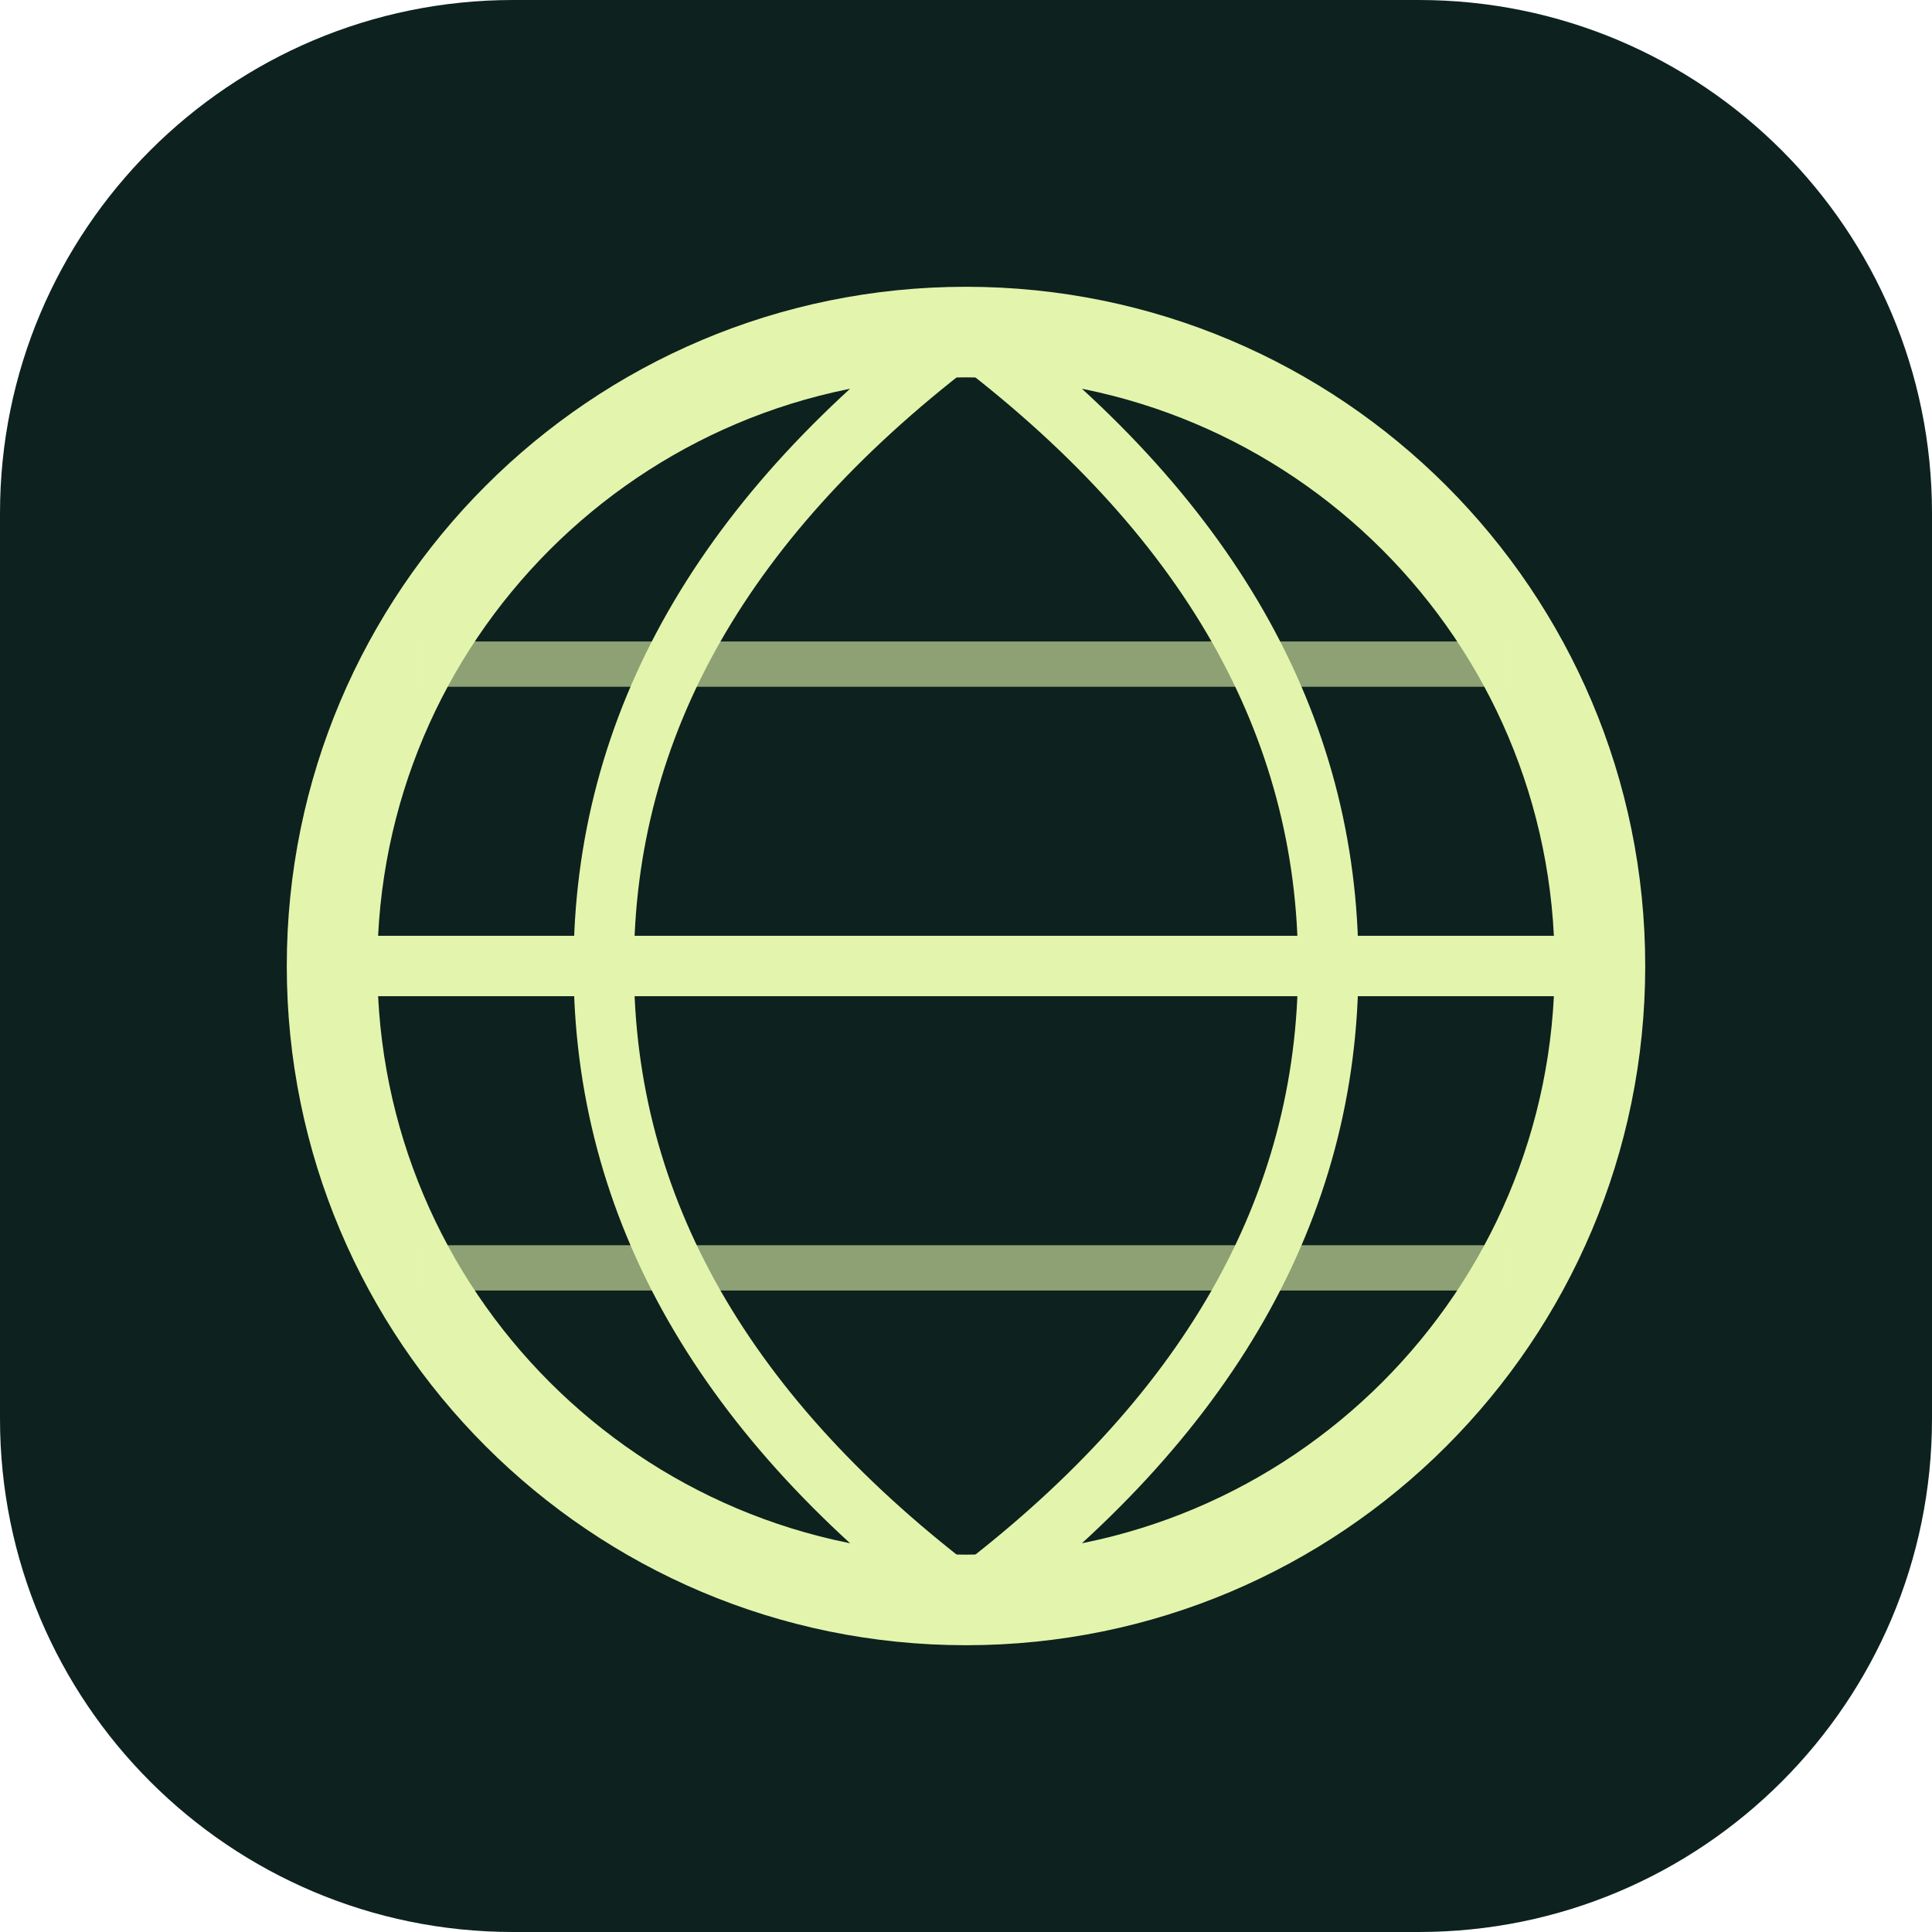
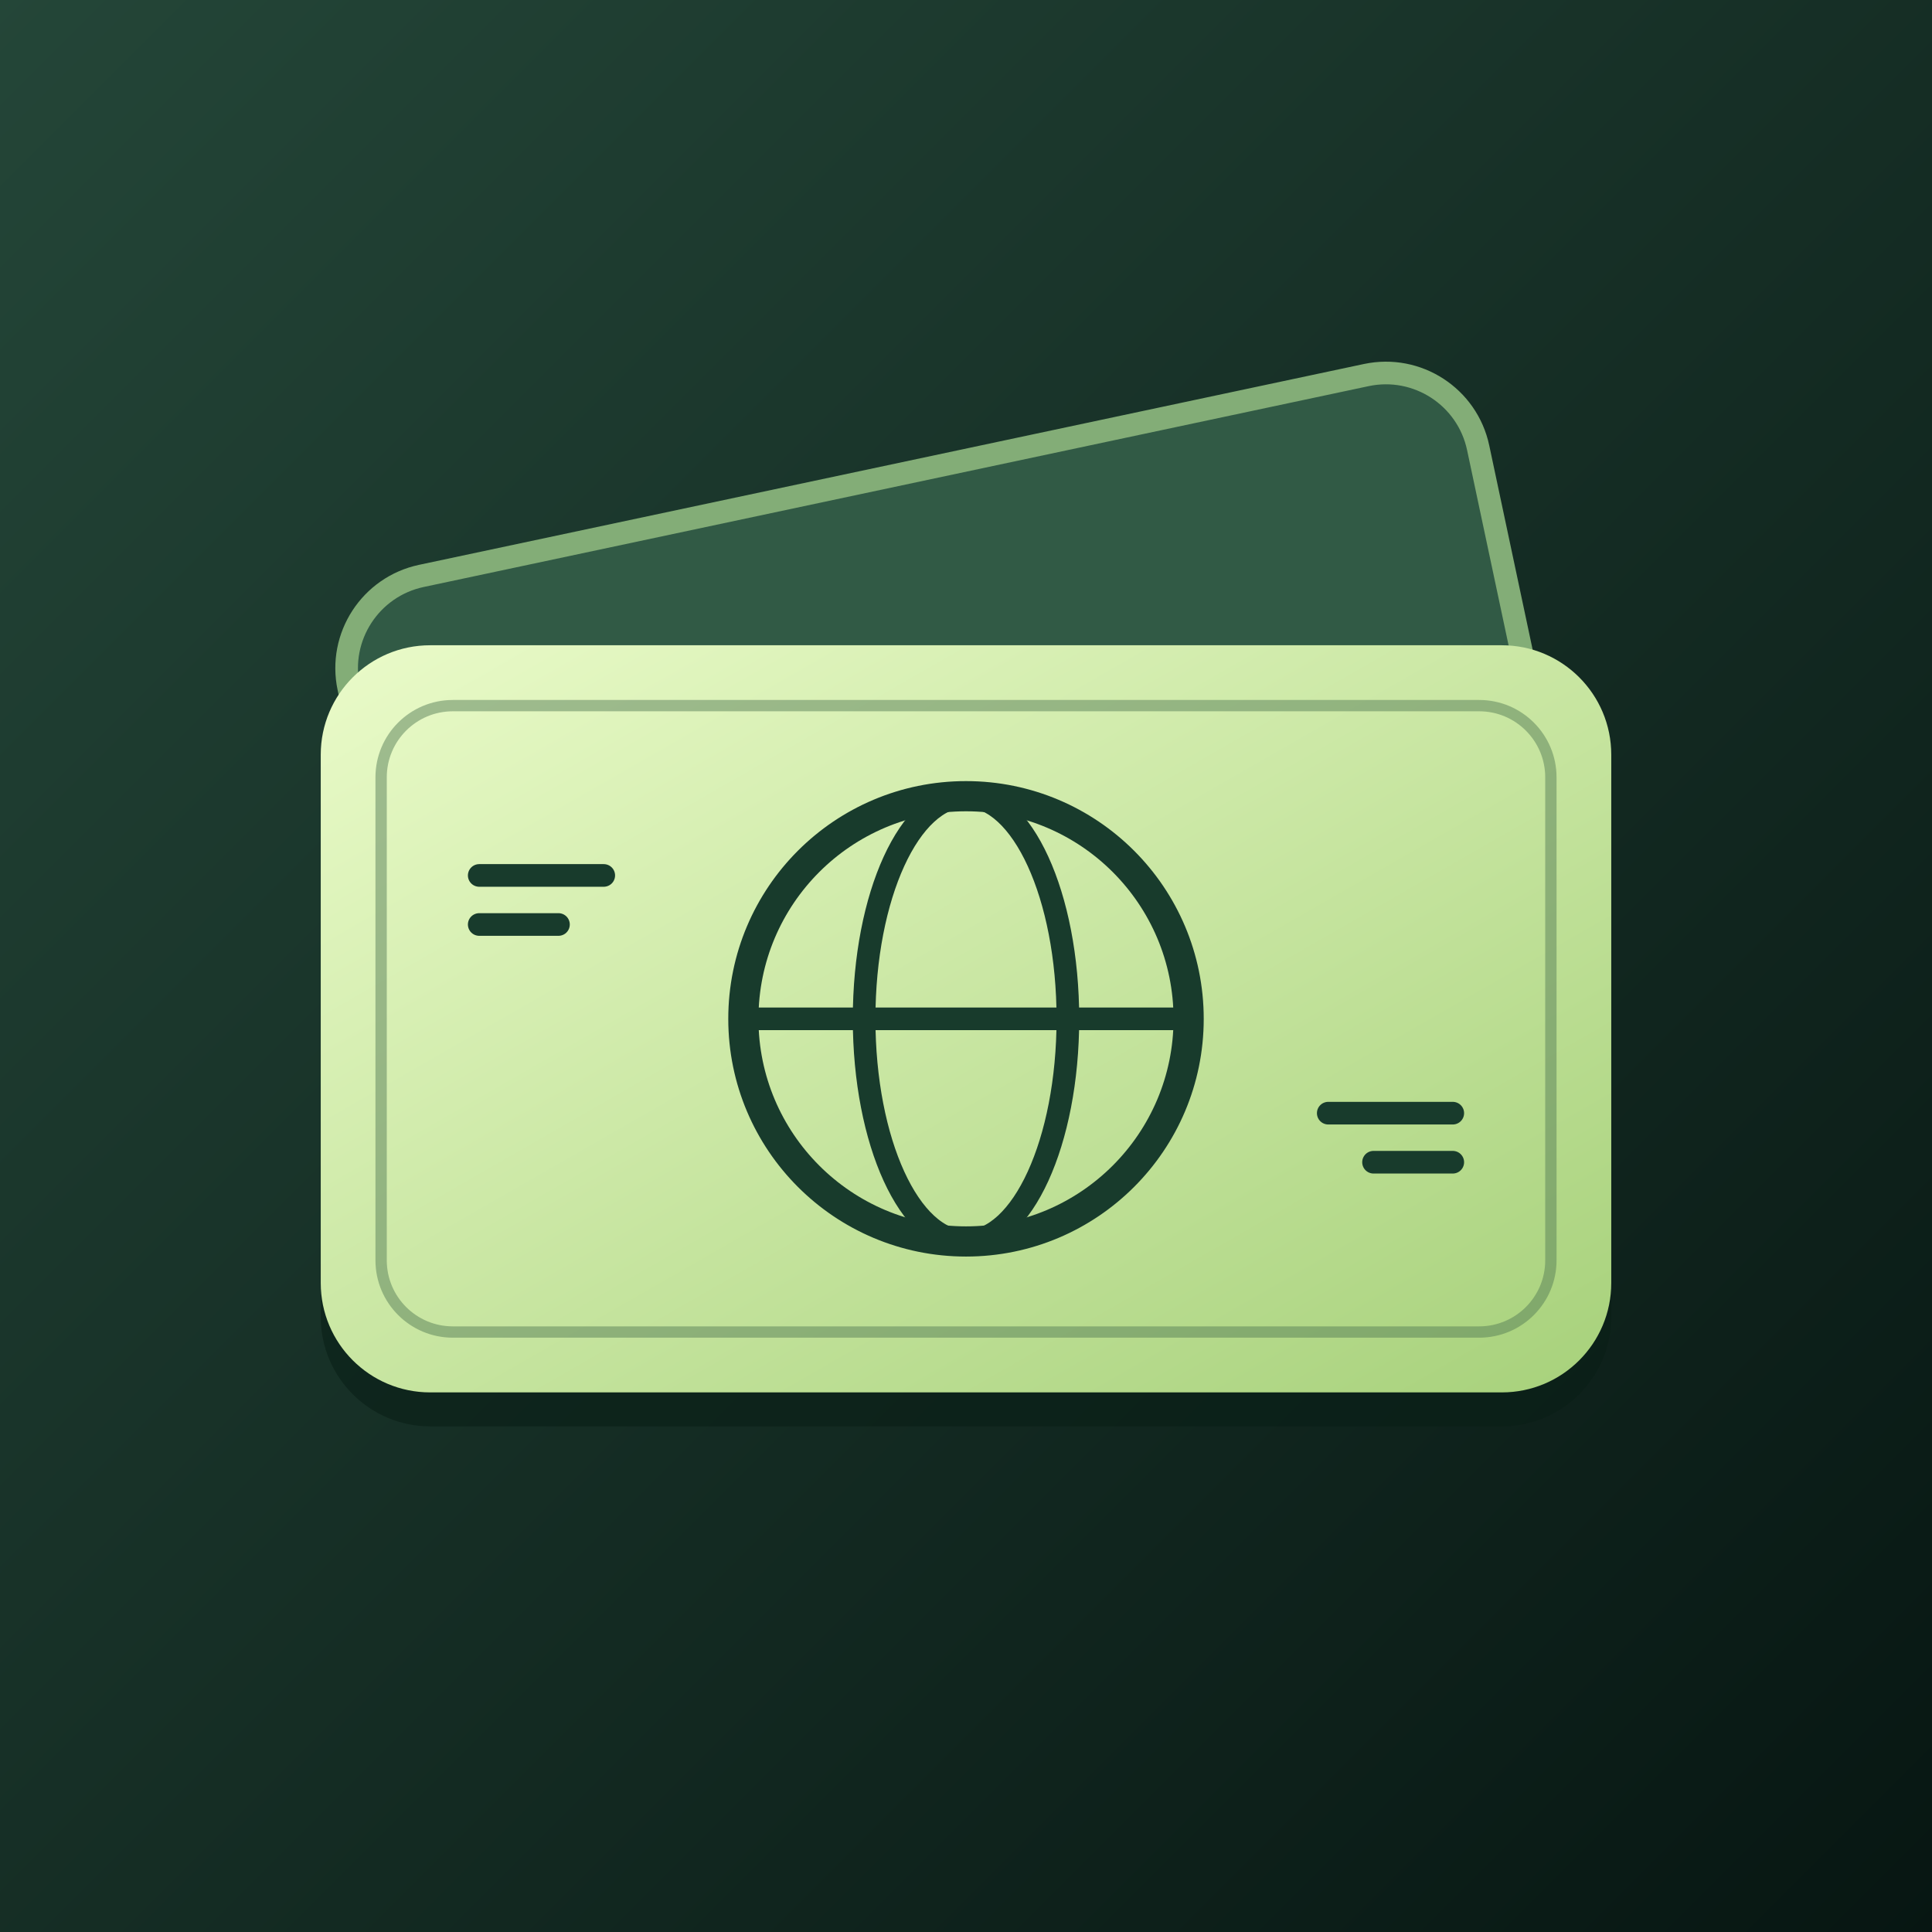
- <svg xmlns="http://www.w3.org/2000/svg" viewBox="0 0 64 64">
-   <rect width="64" height="64" rx="17" fill="#0d221e" />
-   <circle cx="32" cy="32" r="21" fill="none" stroke="#e3f5ad" stroke-width="3" />
-   <path d="M10 32h44M32 11c-8 6-12 13-12 21s4 15 12 21M32 11c8 6 12 13 12 21s-4 15-12 21" stroke="#e3f5ad" stroke-width="2" fill="none" />
-   <path d="M14 22h36M14 42h36" stroke="#e3f5ad" stroke-width="1.5" opacity=".6" />
+ <svg xmlns="http://www.w3.org/2000/svg" viewBox="0 0 512 512" role="img" aria-label="Billetes del Mundo">
+   <defs>
+     <linearGradient id="bg" x1="0" y1="0" x2="1" y2="1">
+       <stop stop-color="#244638" />
+       <stop offset="1" stop-color="#071612" />
+     </linearGradient>
+     <linearGradient id="paper" x1="0" y1="0" x2="1" y2="1">
+       <stop stop-color="#eafbc9" />
+       <stop offset="1" stop-color="#a7d17b" />
+     </linearGradient>
+   </defs>
+   <path fill="url(#bg)" d="M0 0h512v512H0z" />
+   <rect x="103" y="124" width="306" height="184" rx="25" transform="rotate(-12 256 216)" fill="#315a45" stroke="#83ad77" stroke-width="6" />
+   <rect x="85" y="180" width="342" height="198" rx="29" fill="#091e15" opacity=".6" />
+   <rect x="85" y="171" width="342" height="198" rx="29" fill="url(#paper)" />
+   <rect x="101" y="187" width="310" height="166" rx="19" fill="none" stroke="#527953" stroke-width="3" opacity=".48" />
+   <g fill="none" stroke="#183b2c" stroke-linecap="round" stroke-linejoin="round">
+     <circle cx="256" cy="270" r="59" stroke-width="8" />
+     <ellipse cx="256" cy="270" rx="27" ry="59" stroke-width="6" />
+     <path d="M197 270h118" stroke-width="6" />
+     <path d="M127 232h33m-33 13h21M352 295h33m-21 13h21" stroke-width="6" />
+   </g>
</svg>
